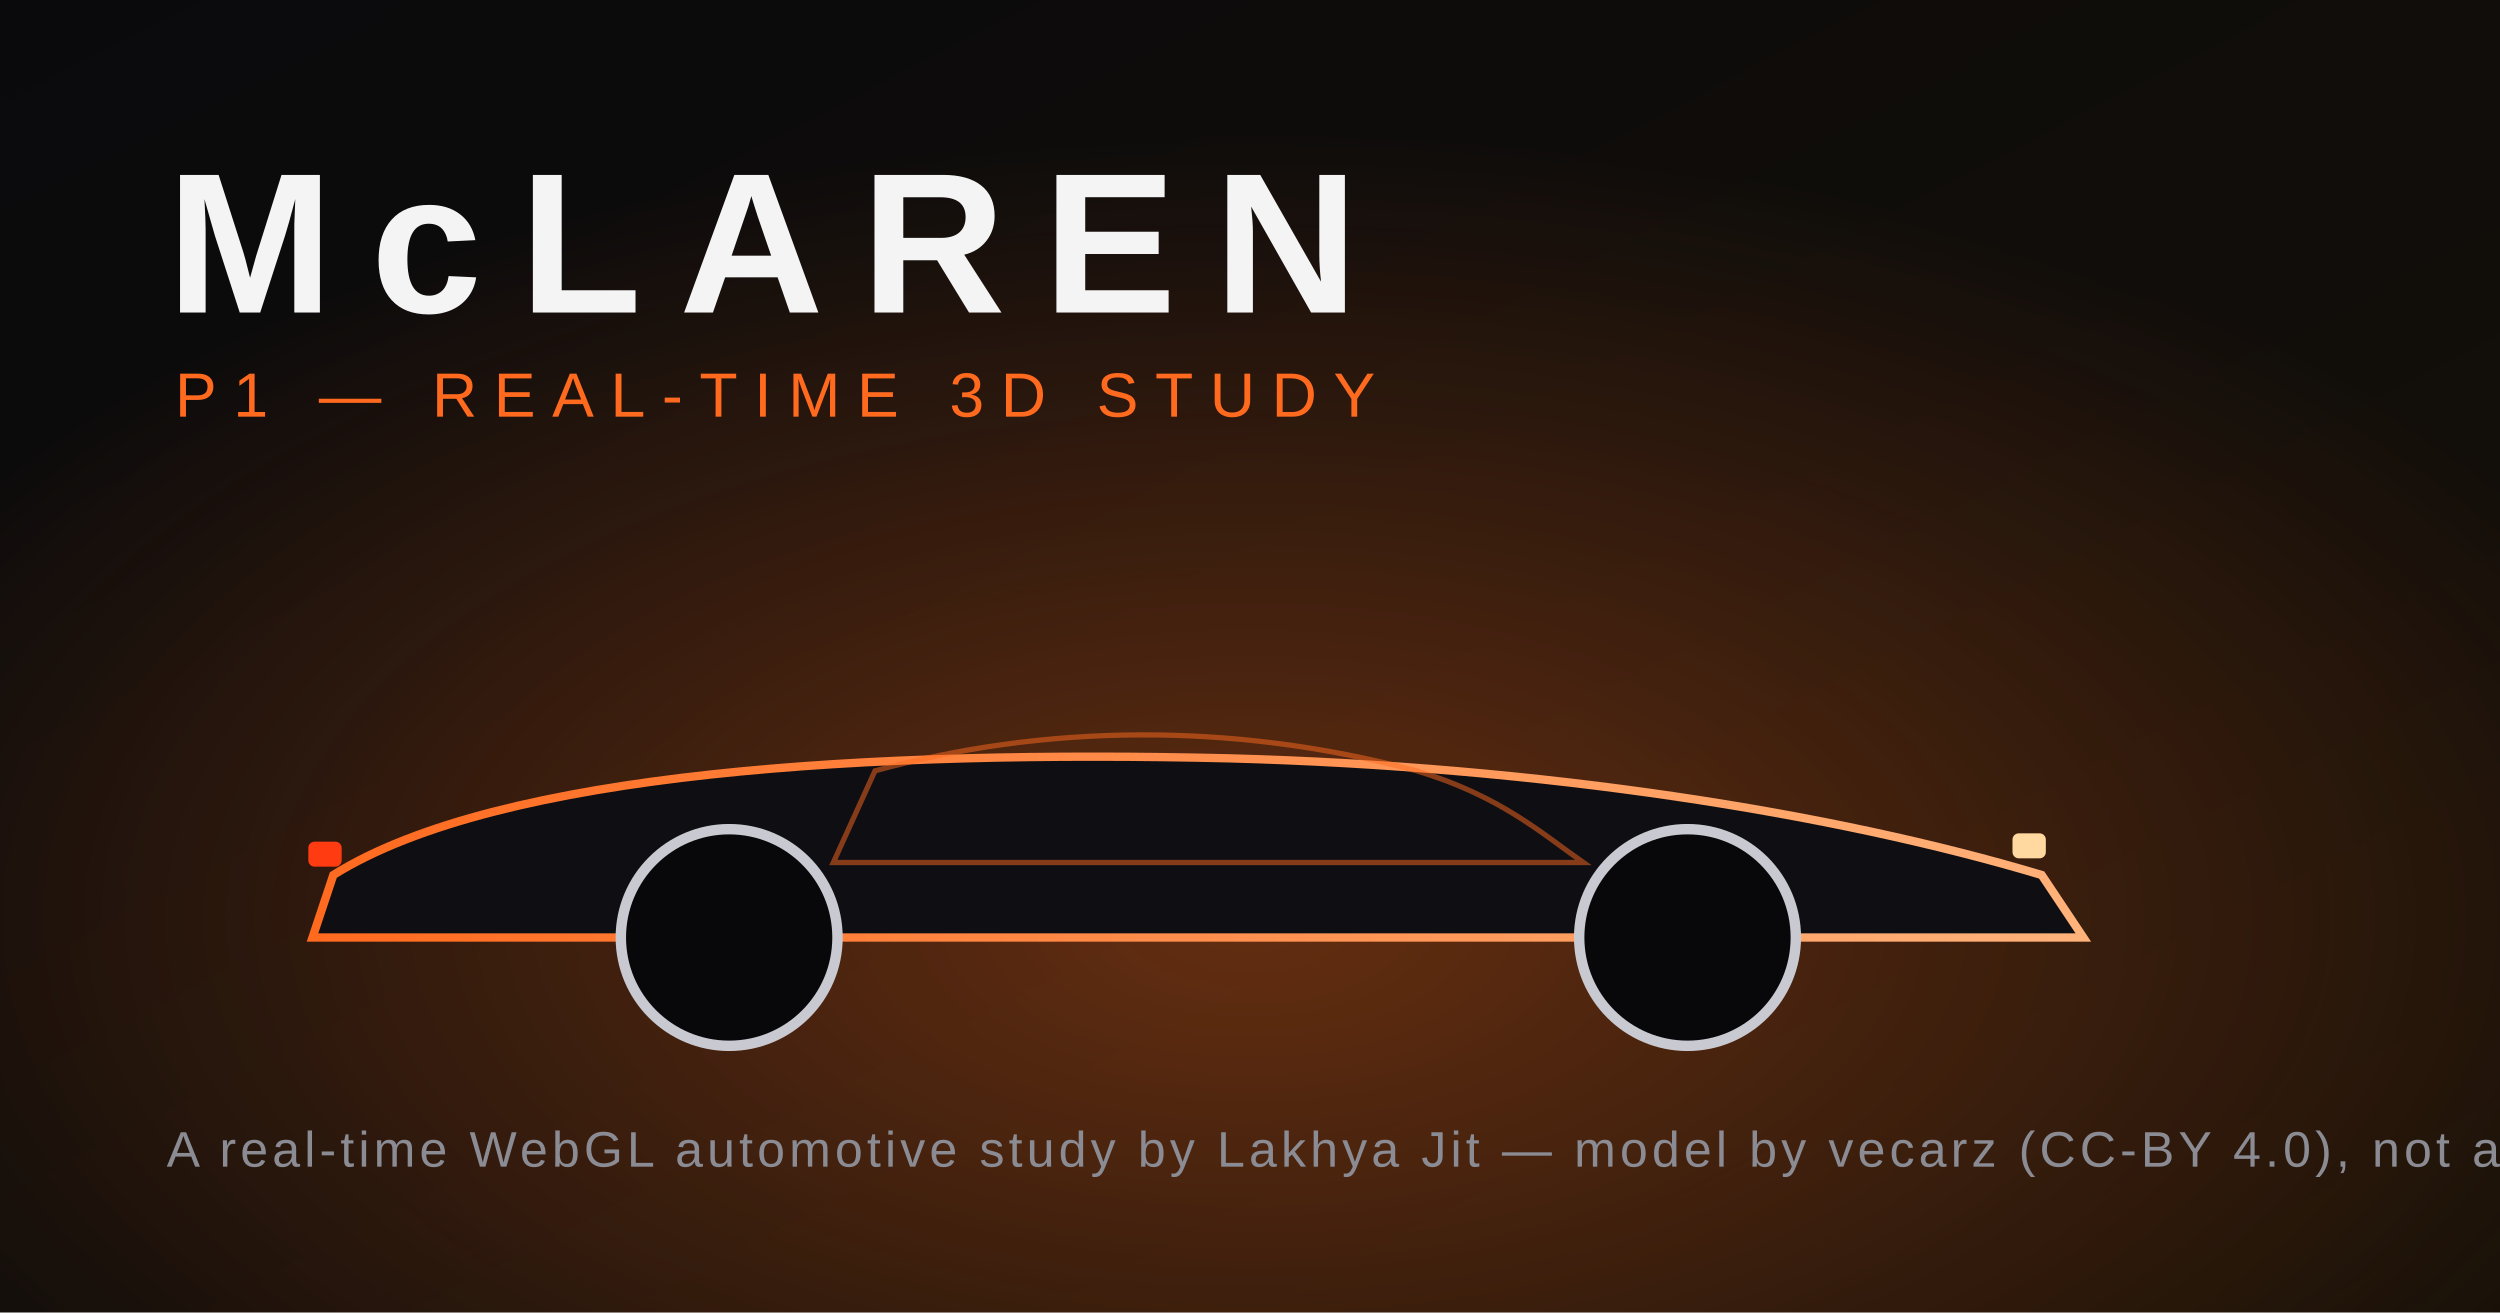
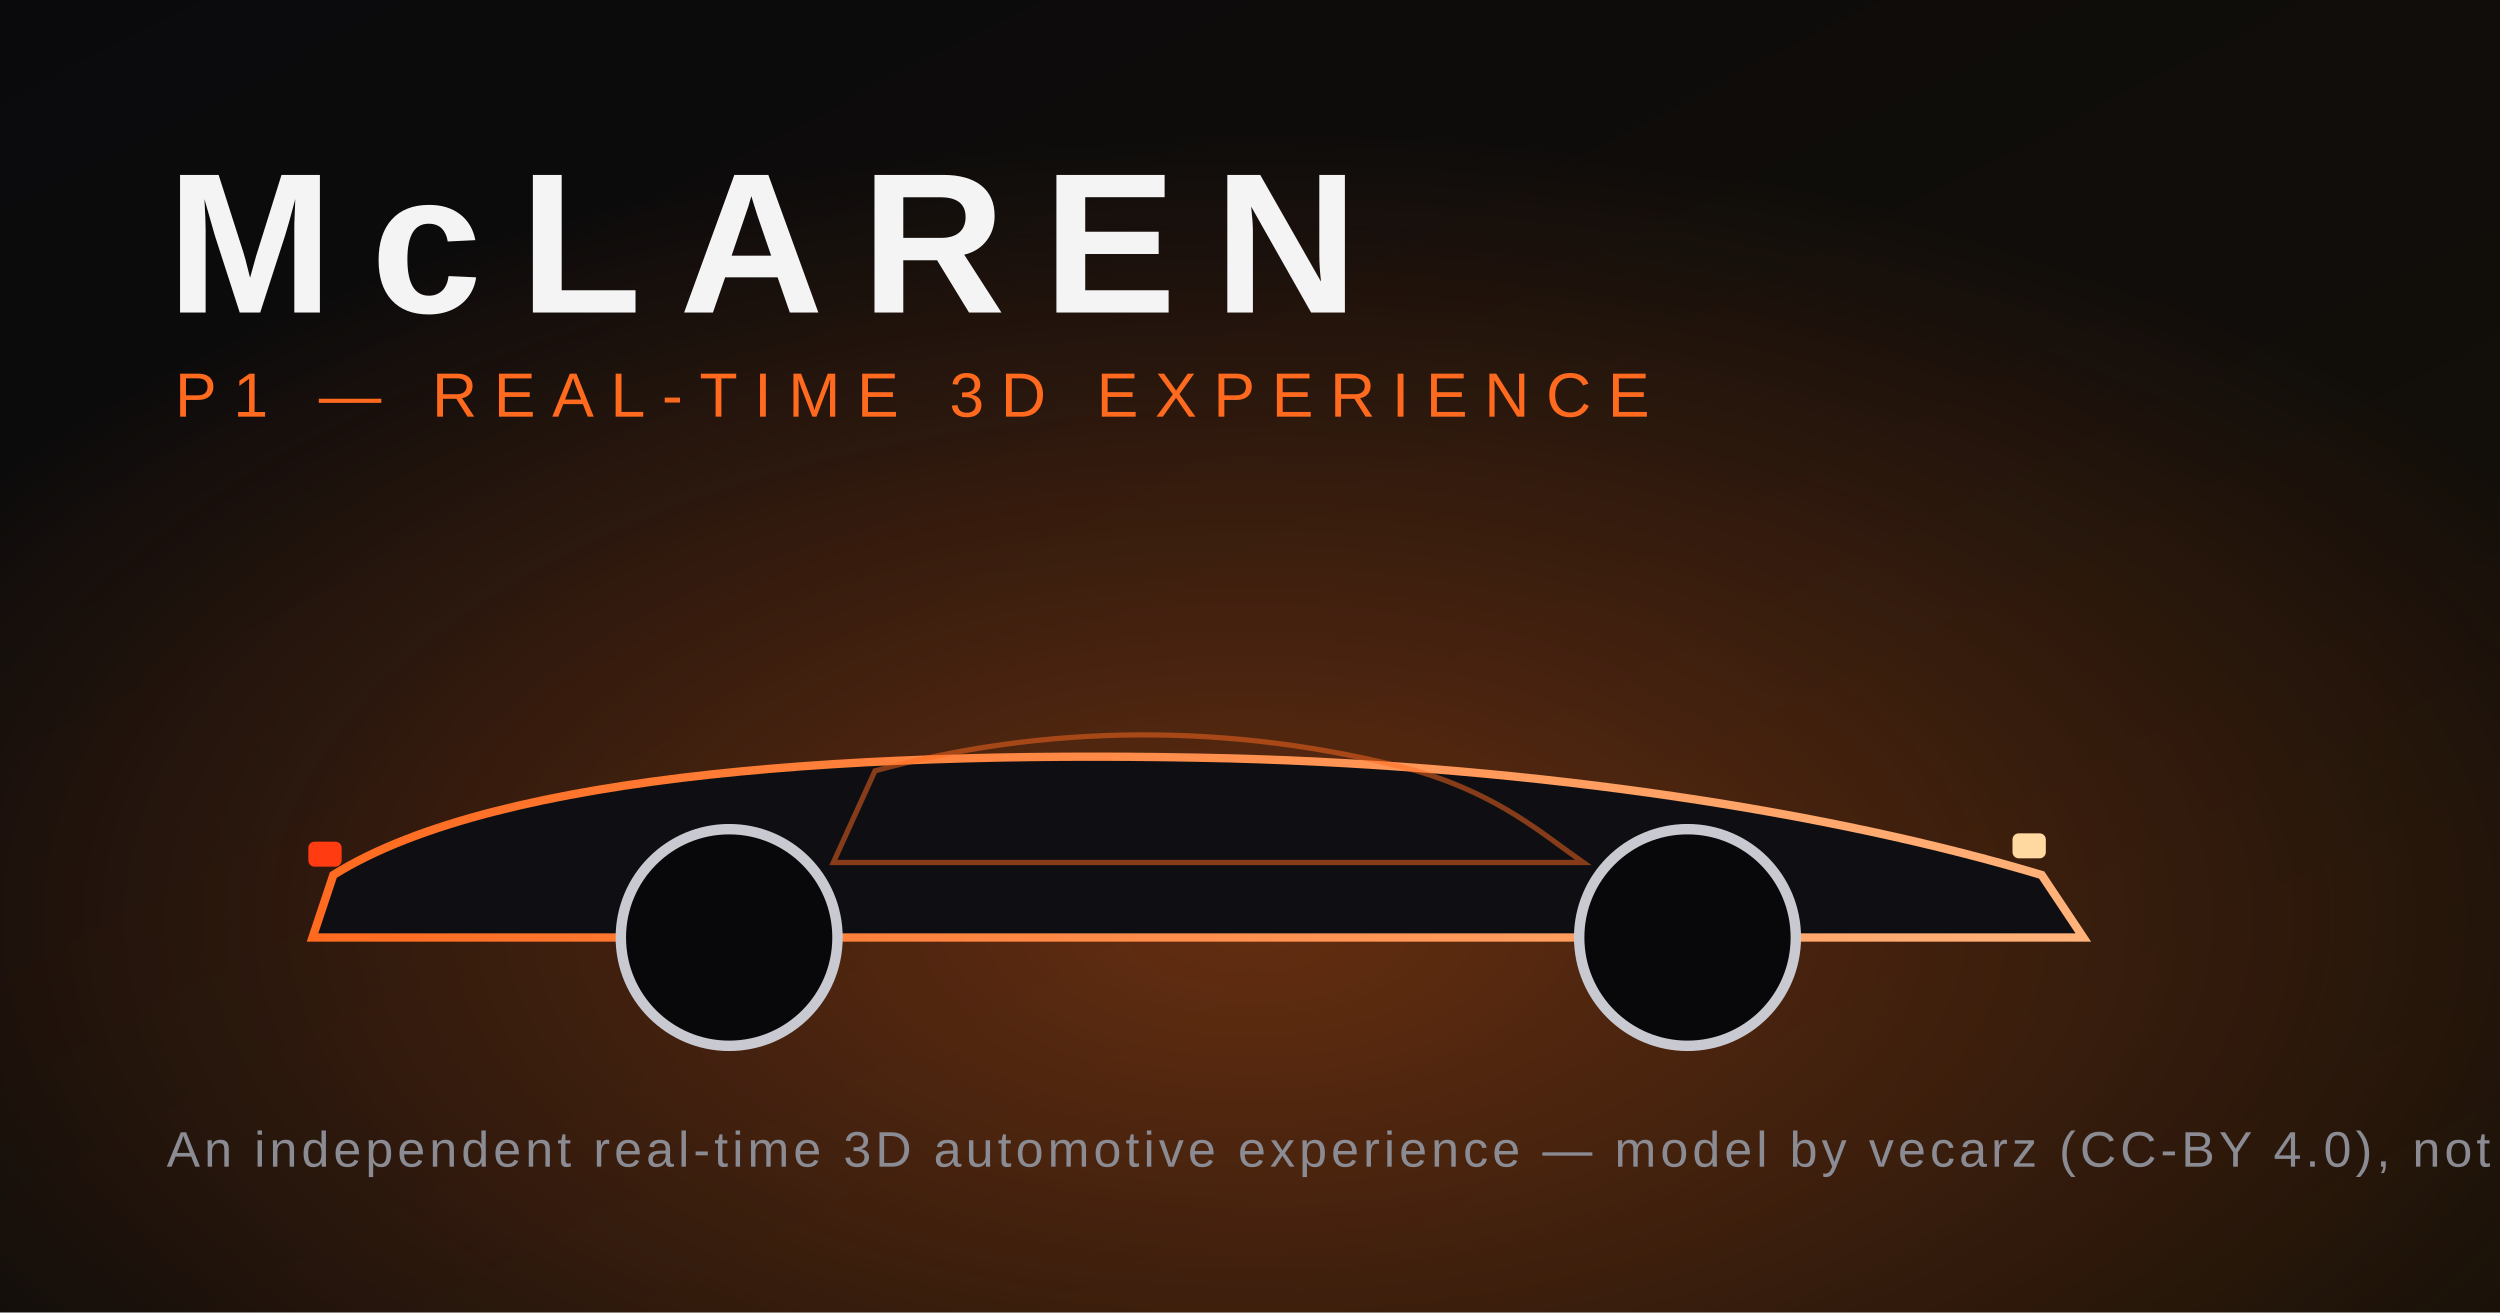
- <svg xmlns="http://www.w3.org/2000/svg" width="1200" height="630" viewBox="0 0 1200 630" role="img" aria-label="McLaren P1 real-time 3D study">
+ <svg xmlns="http://www.w3.org/2000/svg" width="1200" height="630" viewBox="0 0 1200 630" role="img" aria-label="McLaren P1 real-time 3D experience">
  <defs>
    <linearGradient id="bg" x1="0" y1="0" x2="1" y2="1">
      <stop offset="0" stop-color="#0a0a0c" />
      <stop offset="1" stop-color="#161008" />
    </linearGradient>
    <linearGradient id="ember" x1="0" y1="0" x2="1" y2="0">
      <stop offset="0" stop-color="#ff6a1f" />
      <stop offset="1" stop-color="#ffb27a" />
    </linearGradient>
    <radialGradient id="glow" cx="0.5" cy="0.7" r="0.6">
      <stop offset="0" stop-color="#ff6a1f" stop-opacity="0.35" />
      <stop offset="1" stop-color="#ff6a1f" stop-opacity="0" />
    </radialGradient>
  </defs>
  <rect width="1200" height="630" fill="url(#bg)" />
  <rect width="1200" height="630" fill="url(#glow)" />
  <g transform="translate(120,330)">
    <path d="M40 90 C120 40, 300 30, 470 34 C620 38, 760 60, 860 90 L880 120 L30 120 Z" fill="#0f0f13" stroke="url(#ember)" stroke-width="4" />
    <path d="M300 40 C380 18, 470 16, 560 40 C600 52, 620 70, 640 84 L280 84 Z" fill="none" stroke="#ff6a1f" stroke-width="2.5" opacity="0.5" />
    <circle cx="230" cy="120" r="52" fill="#08080a" stroke="#c9c9d1" stroke-width="5" />
    <circle cx="690" cy="120" r="52" fill="#08080a" stroke="#c9c9d1" stroke-width="5" />
    <rect x="846" y="70" width="16" height="12" rx="3" fill="#ffd9a0" />
    <rect x="28" y="74" width="16" height="12" rx="3" fill="#ff3b12" />
  </g>
  <text x="80" y="150" font-family="Arial, sans-serif" font-size="96" font-weight="700" letter-spacing="18" fill="#f4f4f5">McLAREN</text>
-   <text x="84" y="200" font-family="Arial, sans-serif" font-size="30" letter-spacing="8" fill="#ff6a1f">P1 — REAL-TIME 3D STUDY</text>
-   <text x="80" y="560" font-family="Arial, sans-serif" font-size="24" letter-spacing="2" fill="#8b8b94">A real-time WebGL automotive study by Lakhya Jit — model by vecarz (CC-BY 4.0), not affiliated with McLaren.</text>
+   <text x="84" y="200" font-family="Arial, sans-serif" font-size="30" letter-spacing="8" fill="#ff6a1f">P1 — REAL-TIME 3D EXPERIENCE</text>
+   <text x="80" y="560" font-family="Arial, sans-serif" font-size="24" letter-spacing="2" fill="#8b8b94">An independent real-time 3D automotive experience — model by vecarz (CC-BY 4.0), not affiliated with McLaren.</text>
</svg>
